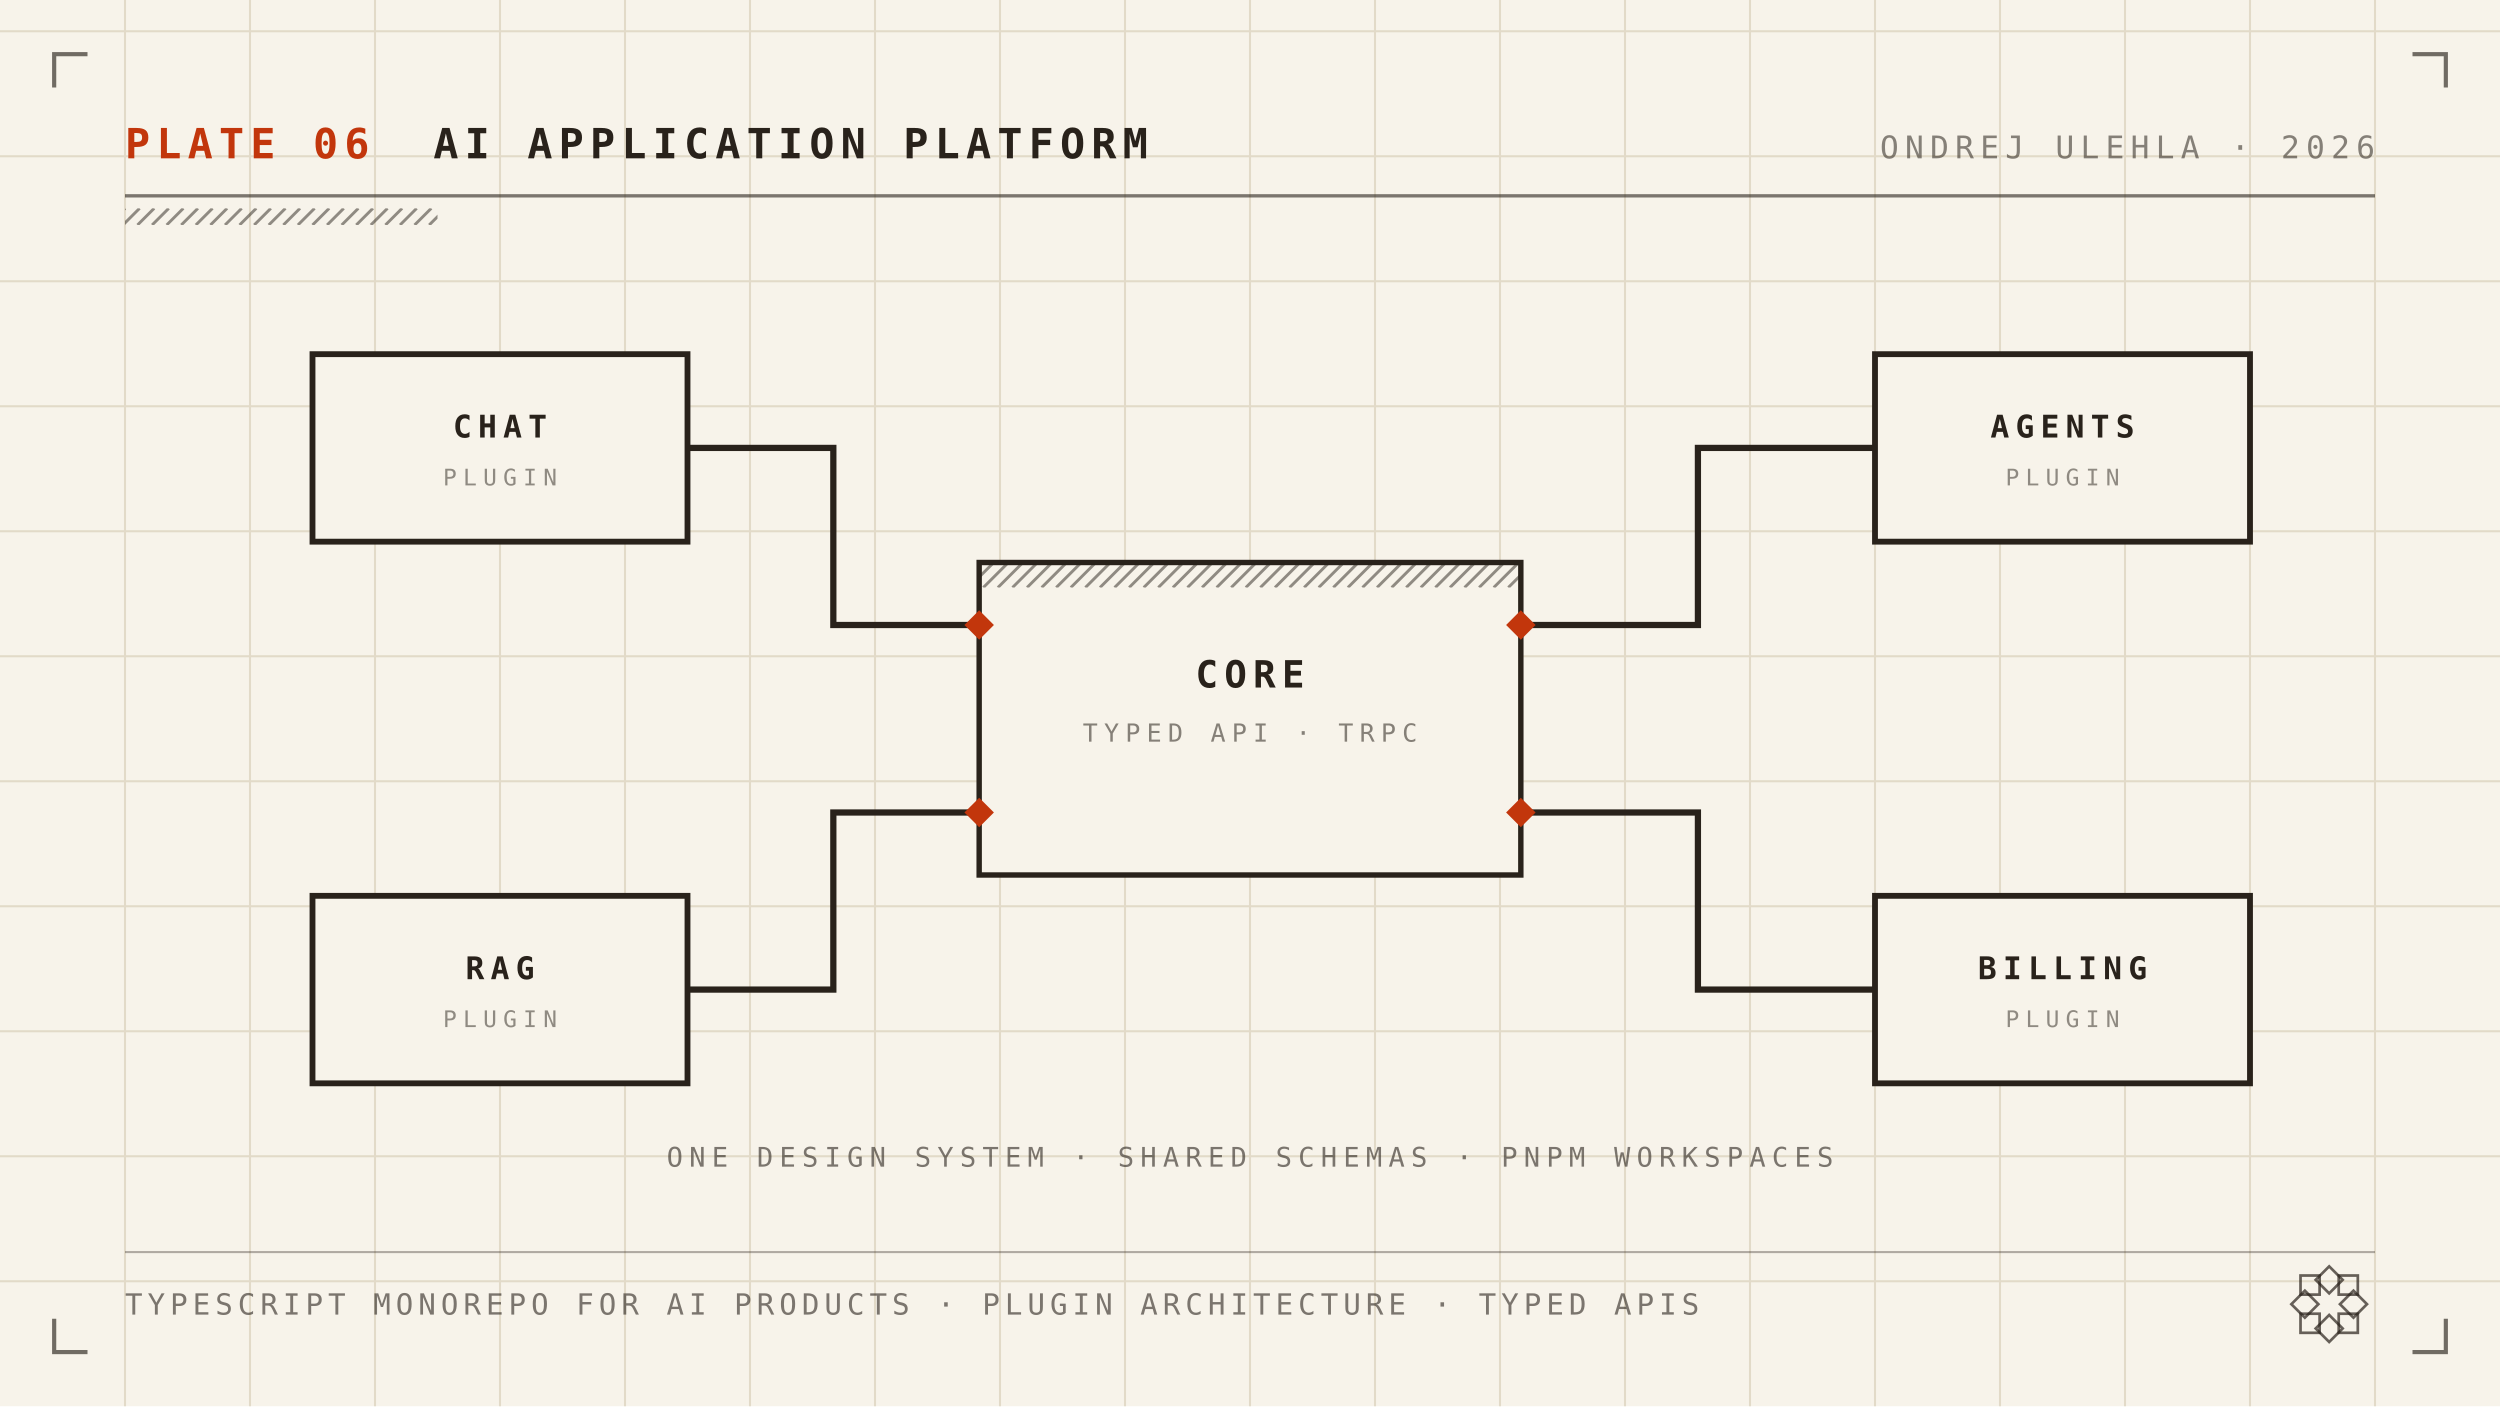
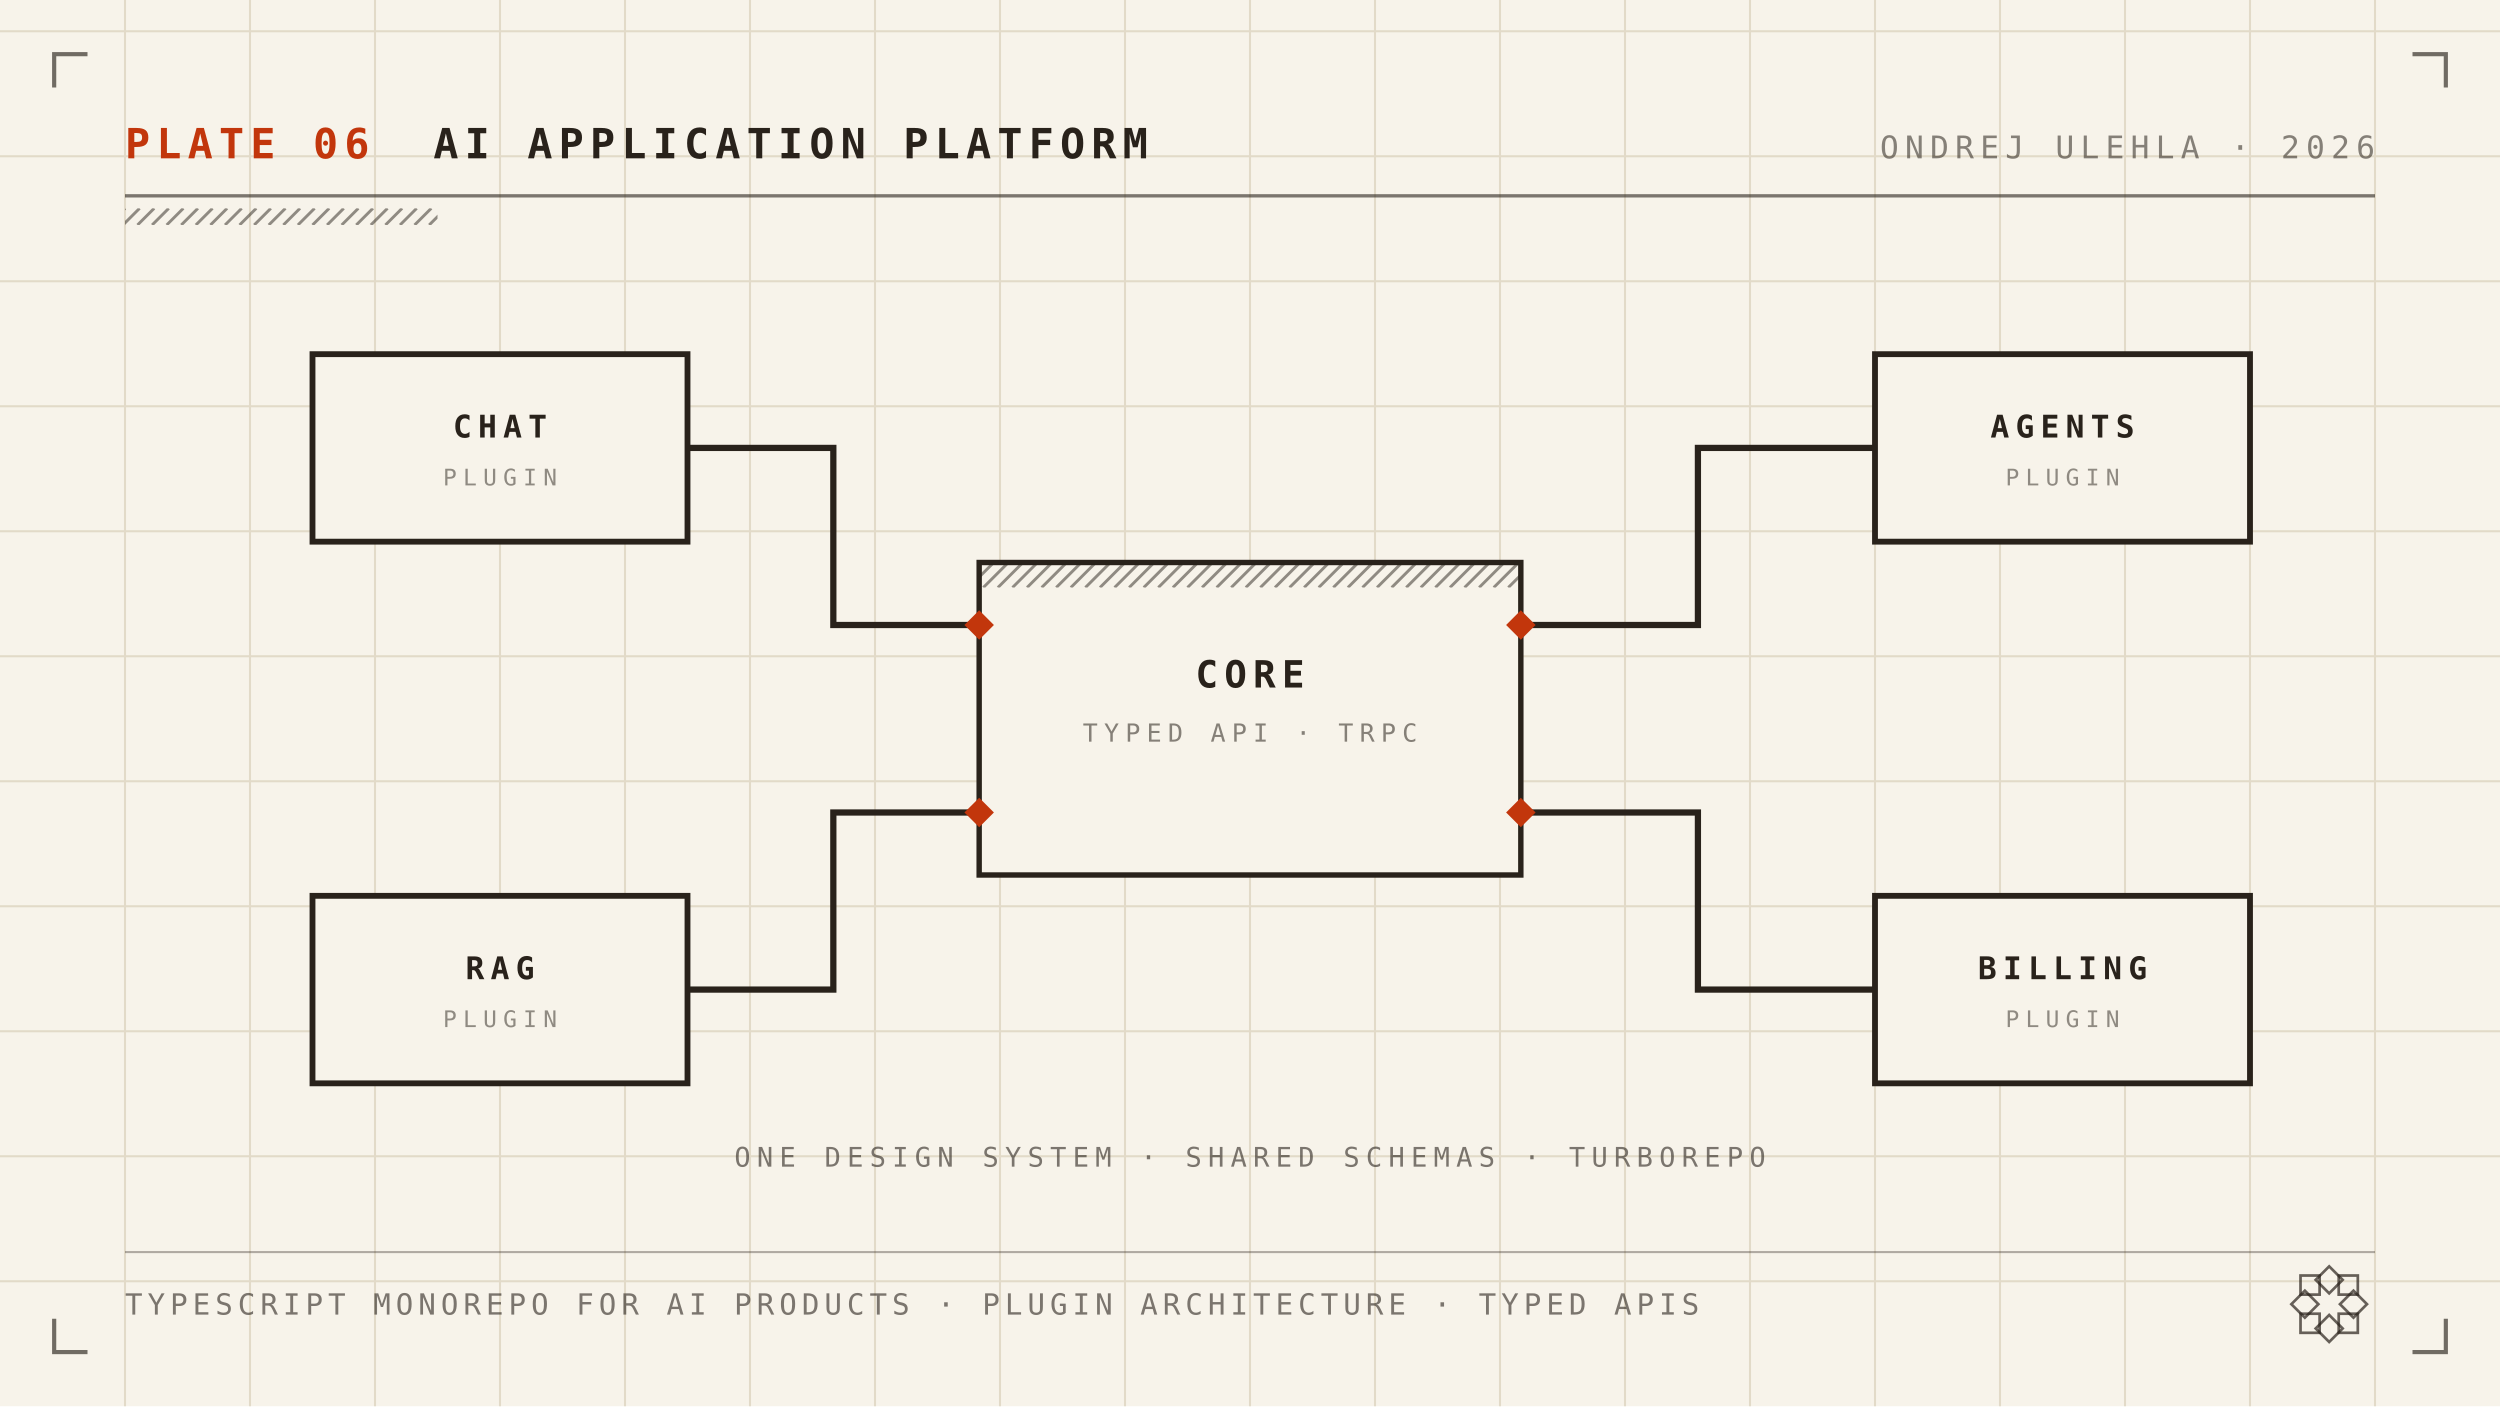
<svg xmlns="http://www.w3.org/2000/svg" width="1200" height="675" viewBox="0 0 1200 675">
  <rect width="1200" height="675" fill="#f7f3ea" />
  <g stroke="#e2dac8" stroke-width="1">
    <line x1="60" y1="0" x2="60" y2="675" />
    <line x1="120" y1="0" x2="120" y2="675" />
    <line x1="180" y1="0" x2="180" y2="675" />
    <line x1="240" y1="0" x2="240" y2="675" />
    <line x1="300" y1="0" x2="300" y2="675" />
    <line x1="360" y1="0" x2="360" y2="675" />
    <line x1="420" y1="0" x2="420" y2="675" />
    <line x1="480" y1="0" x2="480" y2="675" />
    <line x1="540" y1="0" x2="540" y2="675" />
    <line x1="600" y1="0" x2="600" y2="675" />
    <line x1="660" y1="0" x2="660" y2="675" />
    <line x1="720" y1="0" x2="720" y2="675" />
    <line x1="780" y1="0" x2="780" y2="675" />
    <line x1="840" y1="0" x2="840" y2="675" />
    <line x1="900" y1="0" x2="900" y2="675" />
    <line x1="960" y1="0" x2="960" y2="675" />
    <line x1="1020" y1="0" x2="1020" y2="675" />
    <line x1="1080" y1="0" x2="1080" y2="675" />
    <line x1="1140" y1="0" x2="1140" y2="675" />
    <line x1="0" y1="15" x2="1200" y2="15" />
    <line x1="0" y1="75" x2="1200" y2="75" />
    <line x1="0" y1="135" x2="1200" y2="135" />
    <line x1="0" y1="195" x2="1200" y2="195" />
    <line x1="0" y1="255" x2="1200" y2="255" />
    <line x1="0" y1="315" x2="1200" y2="315" />
    <line x1="0" y1="375" x2="1200" y2="375" />
    <line x1="0" y1="435" x2="1200" y2="435" />
    <line x1="0" y1="495" x2="1200" y2="495" />
    <line x1="0" y1="555" x2="1200" y2="555" />
    <line x1="0" y1="615" x2="1200" y2="615" />
  </g>
  <g stroke="#29221b" stroke-opacity="0.65" stroke-width="2">
    <path d="M26 42 V26 H42" fill="none" />
    <path d="M1158 26 H1174 V42" fill="none" />
    <path d="M1174 633 V649 H1158" fill="none" />
    <path d="M42 649 H26 V633" fill="none" />
  </g>
  <text x="60" y="76" font-family="ui-monospace, Menlo, Consolas, monospace" font-size="20" font-weight="600" letter-spacing="3" text-anchor="start" fill="#c2360c" fill-opacity="1">PLATE 06</text>
  <text x="208" y="76" font-family="ui-monospace, Menlo, Consolas, monospace" font-size="20" font-weight="600" letter-spacing="3" text-anchor="start" fill="#29221b" fill-opacity="1">AI APPLICATION PLATFORM</text>
  <text x="1140" y="76" font-family="ui-monospace, Menlo, Consolas, monospace" font-size="15" font-weight="500" letter-spacing="3" text-anchor="end" fill="#29221b" fill-opacity="0.55">ONDREJ ULEHLA · 2026</text>
  <line x1="60" y1="94" x2="1140" y2="94" stroke="#29221b" stroke-opacity="0.6" stroke-width="1.6" />
  <g clip-path="url(#hp-60-100)">
    <defs>
      <clipPath id="hp-60-100">
        <rect x="60" y="100" width="150" height="8" />
      </clipPath>
    </defs>
    <g stroke="#29221b" stroke-opacity="0.5" stroke-width="1.4">
      <line x1="52" y1="108" x2="60" y2="100" />
      <line x1="59" y1="108" x2="67" y2="100" />
      <line x1="66" y1="108" x2="74" y2="100" />
      <line x1="73" y1="108" x2="81" y2="100" />
      <line x1="80" y1="108" x2="88" y2="100" />
      <line x1="87" y1="108" x2="95" y2="100" />
      <line x1="94" y1="108" x2="102" y2="100" />
      <line x1="101" y1="108" x2="109" y2="100" />
      <line x1="108" y1="108" x2="116" y2="100" />
      <line x1="115" y1="108" x2="123" y2="100" />
      <line x1="122" y1="108" x2="130" y2="100" />
      <line x1="129" y1="108" x2="137" y2="100" />
      <line x1="136" y1="108" x2="144" y2="100" />
      <line x1="143" y1="108" x2="151" y2="100" />
      <line x1="150" y1="108" x2="158" y2="100" />
      <line x1="157" y1="108" x2="165" y2="100" />
      <line x1="164" y1="108" x2="172" y2="100" />
      <line x1="171" y1="108" x2="179" y2="100" />
      <line x1="178" y1="108" x2="186" y2="100" />
      <line x1="185" y1="108" x2="193" y2="100" />
      <line x1="192" y1="108" x2="200" y2="100" />
      <line x1="199" y1="108" x2="207" y2="100" />
      <line x1="206" y1="108" x2="214" y2="100" />
      <line x1="213" y1="108" x2="221" y2="100" />
    </g>
  </g>
  <rect x="470" y="270" width="260" height="150" fill="#f7f3ea" stroke="#29221b" stroke-width="2.6" />
  <text x="600" y="330" font-family="ui-monospace, Menlo, Consolas, monospace" font-size="18" font-weight="600" letter-spacing="3" text-anchor="middle" fill="#29221b" fill-opacity="1">CORE</text>
  <text x="600" y="356" font-family="ui-monospace, Menlo, Consolas, monospace" font-size="12" font-weight="500" letter-spacing="3" text-anchor="middle" fill="#29221b" fill-opacity="0.55">TYPED API · TRPC</text>
  <g clip-path="url(#hp-470-270)">
    <defs>
      <clipPath id="hp-470-270">
        <rect x="470" y="270" width="260" height="12" />
      </clipPath>
    </defs>
    <g stroke="#29221b" stroke-opacity="0.5" stroke-width="1.4">
      <line x1="458" y1="282" x2="470" y2="270" />
      <line x1="465" y1="282" x2="477" y2="270" />
      <line x1="472" y1="282" x2="484" y2="270" />
      <line x1="479" y1="282" x2="491" y2="270" />
      <line x1="486" y1="282" x2="498" y2="270" />
      <line x1="493" y1="282" x2="505" y2="270" />
      <line x1="500" y1="282" x2="512" y2="270" />
      <line x1="507" y1="282" x2="519" y2="270" />
      <line x1="514" y1="282" x2="526" y2="270" />
      <line x1="521" y1="282" x2="533" y2="270" />
      <line x1="528" y1="282" x2="540" y2="270" />
      <line x1="535" y1="282" x2="547" y2="270" />
      <line x1="542" y1="282" x2="554" y2="270" />
      <line x1="549" y1="282" x2="561" y2="270" />
      <line x1="556" y1="282" x2="568" y2="270" />
      <line x1="563" y1="282" x2="575" y2="270" />
      <line x1="570" y1="282" x2="582" y2="270" />
      <line x1="577" y1="282" x2="589" y2="270" />
      <line x1="584" y1="282" x2="596" y2="270" />
      <line x1="591" y1="282" x2="603" y2="270" />
      <line x1="598" y1="282" x2="610" y2="270" />
      <line x1="605" y1="282" x2="617" y2="270" />
      <line x1="612" y1="282" x2="624" y2="270" />
      <line x1="619" y1="282" x2="631" y2="270" />
      <line x1="626" y1="282" x2="638" y2="270" />
      <line x1="633" y1="282" x2="645" y2="270" />
      <line x1="640" y1="282" x2="652" y2="270" />
      <line x1="647" y1="282" x2="659" y2="270" />
      <line x1="654" y1="282" x2="666" y2="270" />
      <line x1="661" y1="282" x2="673" y2="270" />
      <line x1="668" y1="282" x2="680" y2="270" />
      <line x1="675" y1="282" x2="687" y2="270" />
      <line x1="682" y1="282" x2="694" y2="270" />
      <line x1="689" y1="282" x2="701" y2="270" />
      <line x1="696" y1="282" x2="708" y2="270" />
      <line x1="703" y1="282" x2="715" y2="270" />
      <line x1="710" y1="282" x2="722" y2="270" />
      <line x1="717" y1="282" x2="729" y2="270" />
      <line x1="724" y1="282" x2="736" y2="270" />
      <line x1="731" y1="282" x2="743" y2="270" />
      <line x1="738" y1="282" x2="750" y2="270" />
    </g>
  </g>
  <rect x="150" y="170" width="180" height="90" fill="#f7f3ea" stroke="#29221b" stroke-width="2.8" />
  <text x="240" y="210" font-family="ui-monospace, Menlo, Consolas, monospace" font-size="15" font-weight="600" letter-spacing="3" text-anchor="middle" fill="#29221b" fill-opacity="1">CHAT</text>
  <text x="240" y="233" font-family="ui-monospace, Menlo, Consolas, monospace" font-size="11" font-weight="500" letter-spacing="3" text-anchor="middle" fill="#29221b" fill-opacity="0.5">PLUGIN</text>
  <path d="M330 215 H 400 V 300 H 470" stroke="#29221b" stroke-width="3" fill="none" />
  <rect x="465" y="295" width="10" height="10" fill="#c2360c" transform="rotate(45 470 300)" />
  <rect x="150" y="430" width="180" height="90" fill="#f7f3ea" stroke="#29221b" stroke-width="2.8" />
  <text x="240" y="470" font-family="ui-monospace, Menlo, Consolas, monospace" font-size="15" font-weight="600" letter-spacing="3" text-anchor="middle" fill="#29221b" fill-opacity="1">RAG</text>
  <text x="240" y="493" font-family="ui-monospace, Menlo, Consolas, monospace" font-size="11" font-weight="500" letter-spacing="3" text-anchor="middle" fill="#29221b" fill-opacity="0.5">PLUGIN</text>
  <path d="M330 475 H 400 V 390 H 470" stroke="#29221b" stroke-width="3" fill="none" />
  <rect x="465" y="385" width="10" height="10" fill="#c2360c" transform="rotate(45 470 390)" />
  <rect x="900" y="170" width="180" height="90" fill="#f7f3ea" stroke="#29221b" stroke-width="2.8" />
  <text x="990" y="210" font-family="ui-monospace, Menlo, Consolas, monospace" font-size="15" font-weight="600" letter-spacing="3" text-anchor="middle" fill="#29221b" fill-opacity="1">AGENTS</text>
  <text x="990" y="233" font-family="ui-monospace, Menlo, Consolas, monospace" font-size="11" font-weight="500" letter-spacing="3" text-anchor="middle" fill="#29221b" fill-opacity="0.5">PLUGIN</text>
  <path d="M900 215 H 815 V 300 H 730" stroke="#29221b" stroke-width="3" fill="none" />
  <rect x="725" y="295" width="10" height="10" fill="#c2360c" transform="rotate(45 730 300)" />
  <rect x="900" y="430" width="180" height="90" fill="#f7f3ea" stroke="#29221b" stroke-width="2.8" />
  <text x="990" y="470" font-family="ui-monospace, Menlo, Consolas, monospace" font-size="15" font-weight="600" letter-spacing="3" text-anchor="middle" fill="#29221b" fill-opacity="1">BILLING</text>
  <text x="990" y="493" font-family="ui-monospace, Menlo, Consolas, monospace" font-size="11" font-weight="500" letter-spacing="3" text-anchor="middle" fill="#29221b" fill-opacity="0.5">PLUGIN</text>
  <path d="M900 475 H 815 V 390 H 730" stroke="#29221b" stroke-width="3" fill="none" />
  <rect x="725" y="385" width="10" height="10" fill="#c2360c" transform="rotate(45 730 390)" />
-   <text x="600" y="560" font-family="ui-monospace, Menlo, Consolas, monospace" font-size="13" font-weight="500" letter-spacing="3" text-anchor="middle" fill="#29221b" fill-opacity="0.6">ONE DESIGN SYSTEM · SHARED SCHEMAS · PNPM WORKSPACES</text>
+   <text x="600" y="560" font-family="ui-monospace, Menlo, Consolas, monospace" font-size="13" font-weight="500" letter-spacing="3" text-anchor="middle" fill="#29221b" fill-opacity="0.6">ONE DESIGN SYSTEM · SHARED SCHEMAS · TURBOREPO</text>
  <line x1="60" y1="601" x2="1140" y2="601" stroke="#29221b" stroke-opacity="0.35" stroke-width="1" />
  <text x="60" y="631" font-family="ui-monospace, Menlo, Consolas, monospace" font-size="14" font-weight="500" letter-spacing="2.4" text-anchor="start" fill="#29221b" fill-opacity="0.6">TYPESCRIPT MONOREPO FOR AI PRODUCTS · PLUGIN ARCHITECTURE · TYPED APIS</text>
  <g fill="none" stroke="#29221b" stroke-opacity="0.7" stroke-width="1.56" transform="translate(1098 606) scale(0.8333333)">
    <rect x="7.5" y="7.5" width="11" height="11" />
    <rect x="29.5" y="7.5" width="11" height="11" />
    <rect x="7.5" y="29.5" width="11" height="11" />
    <rect x="29.5" y="29.5" width="11" height="11" />
    <rect x="18.5" y="4.5" width="11" height="11" transform="rotate(45 24 10)" />
    <rect x="32.5" y="18.5" width="11" height="11" transform="rotate(45 38 24)" />
    <rect x="18.5" y="32.5" width="11" height="11" transform="rotate(45 24 38)" />
    <rect x="4.5" y="18.5" width="11" height="11" transform="rotate(45 10 24)" />
  </g>
</svg>
